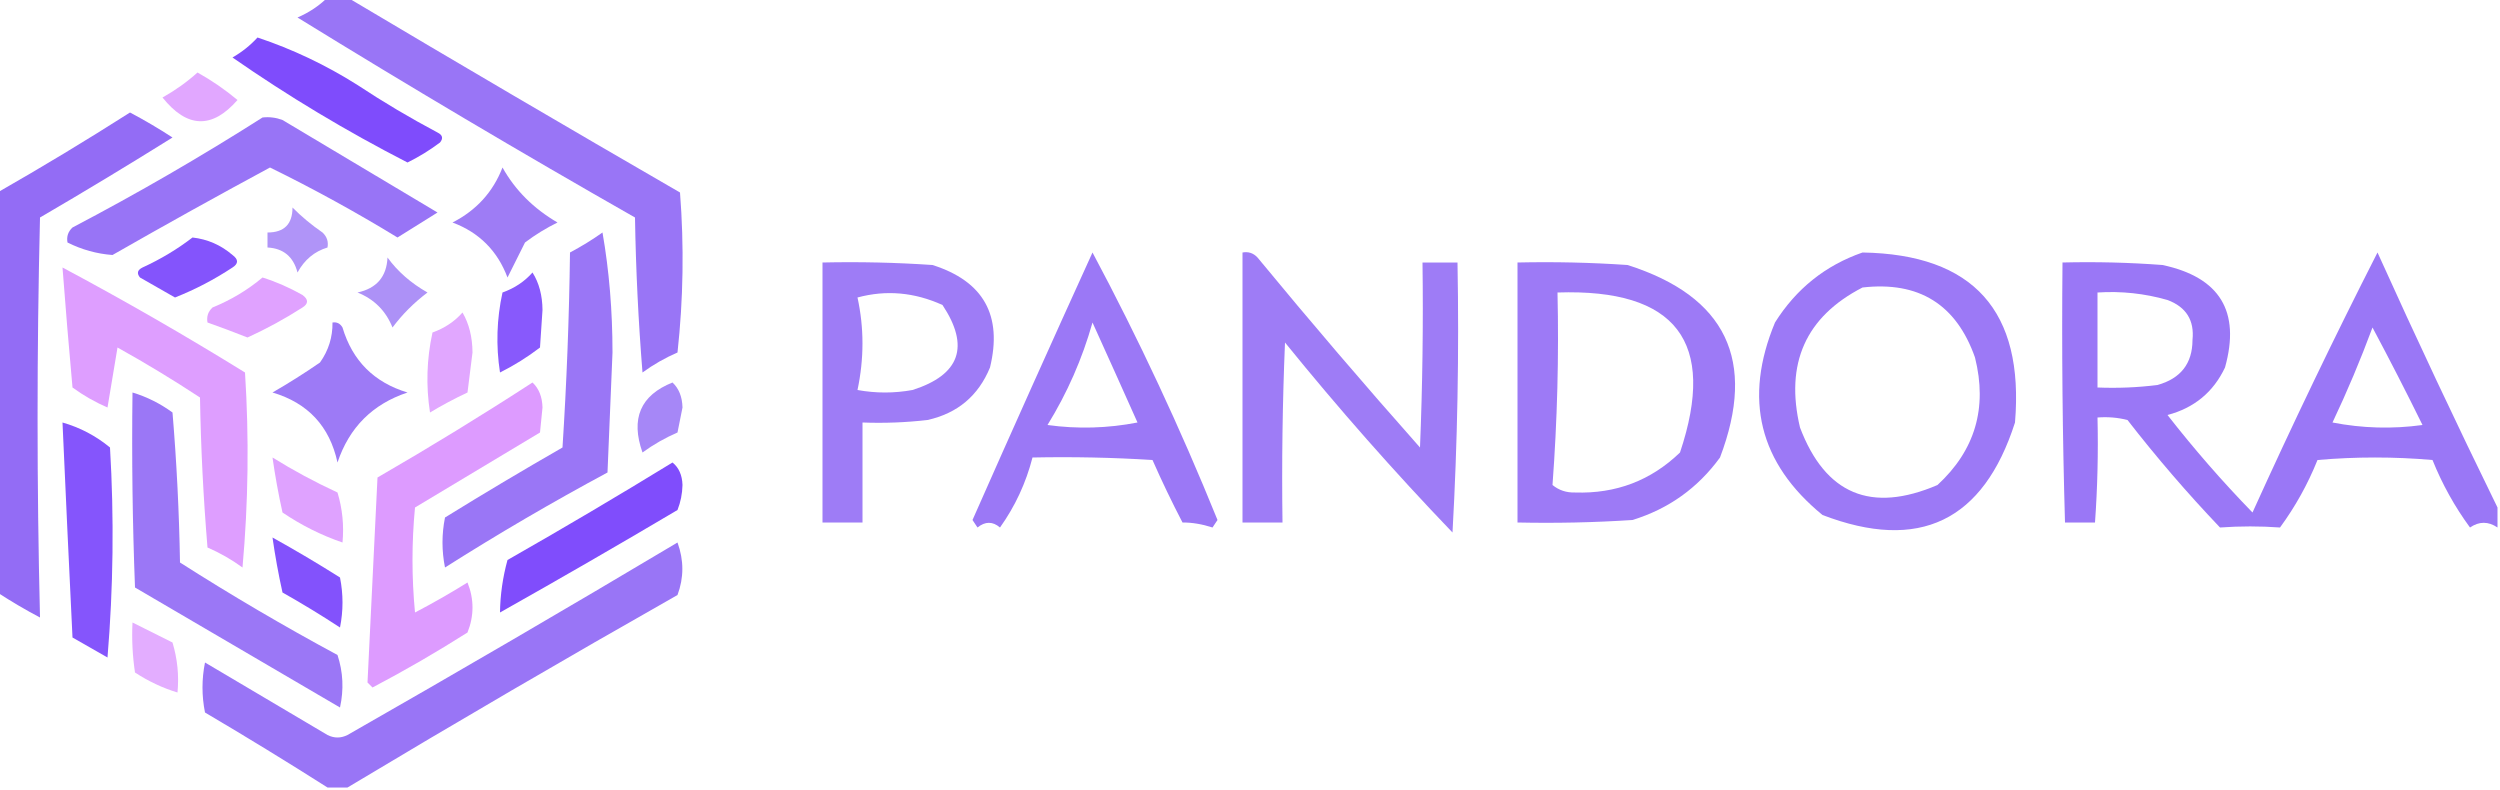
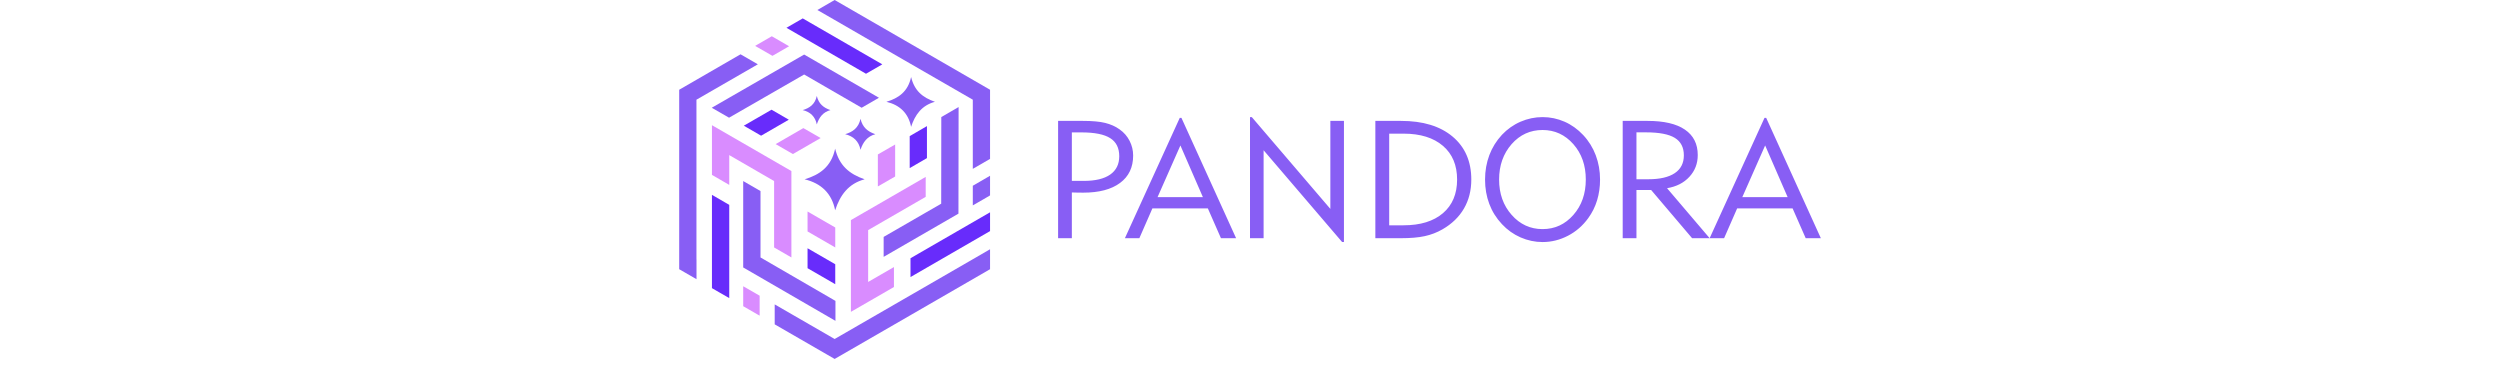
- <svg xmlns="http://www.w3.org/2000/svg" version="1.1" width="500px" height="158px" style="shape-rendering:geometricPrecision; text-rendering:geometricPrecision; image-rendering:optimizeQuality; fill-rule:evenodd; clip-rule:evenodd">
+ <svg xmlns="http://www.w3.org/2000/svg" version="1.1" id="图层_1" x="0px" y="0px" viewBox="0 0 500 73" style="enable-background:new 0 0 500 73;" xml:space="preserve">
+   <style type="text/css">
+ 	.st0{fill-rule:evenodd;clip-rule:evenodd;fill:#D98CFF;}
+ 	.st1{fill-rule:evenodd;clip-rule:evenodd;fill:#885EF4;}
+ 	.st2{fill-rule:evenodd;clip-rule:evenodd;fill:#682CFB;}
+ </style>
  <g>
-     <path style="opacity:0.857" fill="#885ef4" d="M 65.5,-0.5 C 66.833,-0.5 68.167,-0.5 69.5,-0.5C 91.521,12.6 113.688,25.6 136,38.5C 136.832,49.182 136.666,59.849 135.5,70.5C 133.004,71.58 130.67,72.914 128.5,74.5C 127.668,64.183 127.168,53.849 127,43.5C 104.217,30.53 81.717,17.196 59.5,3.5C 61.807,2.508 63.807,1.175 65.5,-0.5 Z" />
-   </g>
-   <g>
-     <path style="opacity:0.844" fill="#682cfb" d="M 51.5,7.5 C 58.481,9.822 65.148,12.989 71.5,17C 76.668,20.419 82.002,23.585 87.5,26.5C 88.521,27.002 88.688,27.668 88,28.5C 85.966,30.032 83.799,31.365 81.5,32.5C 69.3,26.24 57.634,19.24 46.5,11.5C 48.419,10.387 50.086,9.054 51.5,7.5 Z" />
-   </g>
-   <g>
-     <path style="opacity:0.762" fill="#d88cff" d="M 39.5,14.5 C 42.342,16.087 45.008,17.92 47.5,20C 42.418,25.825 37.418,25.658 32.5,19.5C 35.077,18.057 37.41,16.39 39.5,14.5 Z" />
-   </g>
-   <g>
-     <path style="opacity:0.91" fill="#885df4" d="M -0.5,118.5 C -0.5,91.833 -0.5,65.167 -0.5,38.5C 8.447,33.392 17.281,28.059 26,22.5C 28.916,24.041 31.749,25.707 34.5,27.5C 25.785,32.944 16.952,38.278 8,43.5C 7.352,70.245 7.352,96.912 8,123.5C 5.057,121.948 2.223,120.281 -0.5,118.5 Z" />
-   </g>
-   <g>
-     <path style="opacity:0.86" fill="#885ef4" d="M 52.5,23.5 C 53.873,23.343 55.207,23.51 56.5,24C 66.833,30.167 77.167,36.333 87.5,42.5C 84.833,44.167 82.167,45.833 79.5,47.5C 71.225,42.445 62.725,37.779 54,33.5C 43.435,39.199 32.935,45.033 22.5,51C 19.354,50.764 16.354,49.931 13.5,48.5C 13.281,47.325 13.614,46.325 14.5,45.5C 27.557,38.645 40.223,31.312 52.5,23.5 Z" />
-   </g>
-   <g>
-     <path style="opacity:0.809" fill="#885ef3" d="M 100.5,33.5 C 103.039,38.04 106.706,41.707 111.5,44.5C 109.207,45.626 107.04,46.959 105,48.5C 103.829,50.842 102.662,53.176 101.5,55.5C 99.493,50.159 95.826,46.493 90.5,44.5C 95.275,42.063 98.608,38.396 100.5,33.5 Z" />
-   </g>
-   <g>
-     <path style="opacity:0.664" fill="#885ef4" d="M 58.5,41.5 C 60.272,43.296 62.272,44.962 64.5,46.5C 65.386,47.325 65.719,48.325 65.5,49.5C 62.899,50.28 60.899,51.946 59.5,54.5C 58.676,51.337 56.676,49.67 53.5,49.5C 53.5,48.5 53.5,47.5 53.5,46.5C 56.833,46.5 58.5,44.833 58.5,41.5 Z" />
-   </g>
-   <g>
-     <path style="opacity:0.848" fill="#885ef4" d="M 120.5,46.5 C 121.831,54.138 122.498,62.138 122.5,70.5C 122.167,78.5 121.833,86.5 121.5,94.5C 110.42,100.455 99.587,106.788 89,113.5C 88.333,110.167 88.333,106.833 89,103.5C 96.751,98.707 104.584,94.041 112.5,89.5C 113.333,76.513 113.833,63.513 114,50.5C 116.314,49.267 118.481,47.933 120.5,46.5 Z" />
-   </g>
-   <g>
-     <path style="opacity:0.809" fill="#682cfb" d="M 38.5,47.5 C 41.516,47.841 44.182,49.007 46.5,51C 47.711,51.893 47.711,52.726 46.5,53.5C 42.887,55.89 39.054,57.89 35,59.5C 32.683,58.174 30.349,56.84 28,55.5C 27.312,54.668 27.479,54.002 28.5,53.5C 32.135,51.836 35.468,49.836 38.5,47.5 Z" />
-   </g>
-   <g>
-     <path style="opacity:0.838" fill="#885ef4" d="M 218.5,50.5 C 227.725,67.79 236.059,85.624 243.5,104C 243.167,104.5 242.833,105 242.5,105.5C 240.412,104.821 238.412,104.488 236.5,104.5C 234.36,100.388 232.36,96.221 230.5,92C 222.507,91.5 214.507,91.334 206.5,91.5C 205.197,96.581 203.03,101.248 200,105.5C 198.542,104.253 197.042,104.253 195.5,105.5C 195.167,105 194.833,104.5 194.5,104C 202.41,86.095 210.41,68.262 218.5,50.5 Z M 218.5,64.5 C 221.477,71.065 224.477,77.732 227.5,84.5C 221.528,85.664 215.528,85.83 209.5,85C 213.455,78.59 216.455,71.757 218.5,64.5 Z" />
-   </g>
-   <g>
-     <path style="opacity:0.814" fill="#885ef4" d="M 248.5,50.5 C 249.675,50.281 250.675,50.614 251.5,51.5C 262.096,64.353 272.93,77.019 284,89.5C 284.5,77.171 284.667,64.838 284.5,52.5C 286.833,52.5 289.167,52.5 291.5,52.5C 291.833,70.512 291.5,88.512 290.5,106.5C 278.804,94.304 267.638,81.637 257,68.5C 256.5,80.495 256.333,92.495 256.5,104.5C 253.833,104.5 251.167,104.5 248.5,104.5C 248.5,86.5 248.5,68.5 248.5,50.5 Z" />
-   </g>
-   <g>
-     <path style="opacity:0.834" fill="#885ef4" d="M 372.5,50.5 C 394.694,50.867 404.861,62.201 403,84.5C 396.675,104.246 383.842,110.413 364.5,103C 351.82,92.621 348.654,79.787 355,64.5C 359.237,57.755 365.071,53.088 372.5,50.5 Z M 372.5,57.5 C 383.765,56.212 391.265,60.878 395,71.5C 397.523,81.57 395.023,90.07 387.5,97C 374.233,102.694 365.067,98.861 360,85.5C 356.972,72.693 361.138,63.359 372.5,57.5 Z" />
-   </g>
-   <g>
-     <path style="opacity:0.844" fill="#885ef4" d="M 499.5,101.5 C 499.5,102.833 499.5,104.167 499.5,105.5C 497.661,104.248 495.828,104.248 494,105.5C 490.94,101.328 488.44,96.829 486.5,92C 478.833,91.333 471.167,91.333 463.5,92C 461.56,96.829 459.06,101.328 456,105.5C 452.042,105.209 448.042,105.209 444,105.5C 437.459,98.628 431.293,91.461 425.5,84C 423.527,83.504 421.527,83.338 419.5,83.5C 419.666,90.508 419.5,97.508 419,104.5C 417,104.5 415,104.5 413,104.5C 412.5,87.17 412.333,69.837 412.5,52.5C 419.175,52.334 425.842,52.5 432.5,53C 443.973,55.453 448.14,62.287 445,73.5C 442.673,78.423 438.84,81.59 433.5,83C 438.823,89.821 444.489,96.321 450.5,102.5C 458.463,84.921 466.796,67.588 475.5,50.5C 483.27,67.703 491.27,84.703 499.5,101.5 Z M 419.5,58.5 C 424.267,58.191 428.934,58.691 433.5,60C 437.238,61.399 438.904,64.066 438.5,68C 438.485,72.694 436.152,75.694 431.5,77C 427.514,77.499 423.514,77.665 419.5,77.5C 419.5,71.167 419.5,64.833 419.5,58.5 Z M 474.5,65.5 C 477.92,71.904 481.253,78.404 484.5,85C 478.472,85.83 472.472,85.664 466.5,84.5C 469.455,78.26 472.122,71.927 474.5,65.5 Z" />
-   </g>
-   <g>
-     <path style="opacity:0.684" fill="#885ef4" d="M 77.5,51.5 C 79.525,54.293 82.191,56.626 85.5,58.5C 82.806,60.527 80.473,62.861 78.5,65.5C 77.167,62.167 74.833,59.833 71.5,58.5C 75.332,57.672 77.332,55.339 77.5,51.5 Z" />
-   </g>
-   <g>
-     <path style="opacity:0.81" fill="#885ef4" d="M 164.5,52.5 C 171.841,52.334 179.174,52.5 186.5,53C 196.704,56.24 200.537,63.073 198,73.5C 195.668,79.164 191.501,82.664 185.5,84C 181.179,84.499 176.846,84.666 172.5,84.5C 172.5,91.167 172.5,97.833 172.5,104.5C 169.833,104.5 167.167,104.5 164.5,104.5C 164.5,87.167 164.5,69.833 164.5,52.5 Z M 171.5,59.5 C 177.213,57.949 182.88,58.449 188.5,61C 194.003,69.302 192.003,74.969 182.5,78C 178.833,78.667 175.167,78.667 171.5,78C 172.826,71.734 172.826,65.568 171.5,59.5 Z" />
-   </g>
-   <g>
-     <path style="opacity:0.822" fill="#885ef4" d="M 303.5,52.5 C 310.841,52.334 318.174,52.5 325.5,53C 345.211,59.256 351.378,72.09 344,91.5C 339.563,97.601 333.73,101.767 326.5,104C 318.841,104.5 311.174,104.666 303.5,104.5C 303.5,87.167 303.5,69.833 303.5,52.5 Z M 311.5,58.5 C 335.243,57.708 343.41,68.375 336,90.5C 330.192,96.105 323.192,98.772 315,98.5C 313.272,98.546 311.772,98.046 310.5,97C 311.461,84.037 311.794,71.204 311.5,58.5 Z" />
-   </g>
-   <g>
-     <path style="opacity:0.847" fill="#d88cff" d="M 12.5,53.5 C 24.884,60.109 37.051,67.109 49,74.5C 49.833,87.513 49.666,100.513 48.5,113.5C 46.33,111.914 43.996,110.58 41.5,109.5C 40.668,99.517 40.168,89.517 40,79.5C 34.632,75.968 29.131,72.635 23.5,69.5C 22.833,73.5 22.167,77.5 21.5,81.5C 19.004,80.42 16.671,79.086 14.5,77.5C 13.773,69.475 13.106,61.475 12.5,53.5 Z" />
-   </g>
-   <g>
-     <path style="opacity:0.783" fill="#672bfb" d="M 106.5,54.5 C 107.809,56.571 108.475,59.071 108.5,62C 108.333,64.5 108.167,67 108,69.5C 105.502,71.417 102.835,73.084 100,74.5C 99.171,69.136 99.337,63.802 100.5,58.5C 102.911,57.639 104.911,56.306 106.5,54.5 Z" />
-   </g>
-   <g>
-     <path style="opacity:0.799" fill="#d88bff" d="M 52.5,55.5 C 55.223,56.352 57.89,57.519 60.5,59C 61.711,59.893 61.711,60.726 60.5,61.5C 56.956,63.771 53.29,65.771 49.5,67.5C 46.796,66.428 44.13,65.428 41.5,64.5C 41.281,63.325 41.614,62.325 42.5,61.5C 46.229,59.977 49.562,57.977 52.5,55.5 Z" />
-   </g>
-   <g>
-     <path style="opacity:0.766" fill="#d88cff" d="M 92.5,62.5 C 93.812,64.743 94.478,67.41 94.5,70.5C 94.167,73.167 93.833,75.833 93.5,78.5C 90.921,79.706 88.421,81.039 86,82.5C 85.171,77.136 85.337,71.802 86.5,66.5C 88.911,65.639 90.911,64.306 92.5,62.5 Z" />
-   </g>
-   <g>
-     <path style="opacity:0.828" fill="#885ef4" d="M 66.5,64.5 C 67.376,64.369 68.043,64.703 68.5,65.5C 70.481,72.148 74.815,76.481 81.5,78.5C 74.507,80.826 69.841,85.493 67.5,92.5C 65.931,85.265 61.598,80.598 54.5,78.5C 57.751,76.625 60.918,74.625 64,72.5C 65.707,70.091 66.54,67.424 66.5,64.5 Z" />
-   </g>
-   <g>
-     <path style="opacity:0.871" fill="#d88cff" d="M 106.5,76.5 C 107.777,77.694 108.444,79.36 108.5,81.5C 108.333,83.167 108.167,84.833 108,86.5C 99.667,91.5 91.333,96.5 83,101.5C 82.333,108.5 82.333,115.5 83,122.5C 86.581,120.626 90.081,118.626 93.5,116.5C 94.833,119.833 94.833,123.167 93.5,126.5C 87.33,130.419 80.997,134.086 74.5,137.5C 74.167,137.167 73.833,136.833 73.5,136.5C 74.15,122.866 74.817,109.199 75.5,95.5C 86.064,89.392 96.397,83.059 106.5,76.5 Z" />
-   </g>
-   <g>
-     <path style="opacity:0.745" fill="#885ef4" d="M 134.5,76.5 C 135.777,77.694 136.444,79.36 136.5,81.5C 136.167,83.167 135.833,84.833 135.5,86.5C 133.004,87.58 130.67,88.914 128.5,90.5C 126.092,83.722 128.092,79.055 134.5,76.5 Z" />
-   </g>
-   <g>
-     <path style="opacity:0.842" fill="#885ef4" d="M 26.5,78.5 C 29.378,79.37 32.045,80.703 34.5,82.5C 35.332,92.483 35.832,102.483 36,112.5C 46.253,119.045 56.753,125.212 67.5,131C 68.622,134.409 68.789,137.909 68,141.5C 54.333,133.5 40.667,125.5 27,117.5C 26.5,104.504 26.333,91.504 26.5,78.5 Z" />
-   </g>
-   <g>
-     <path style="opacity:0.808" fill="#682cfb" d="M 12.5,84.5 C 16.008,85.504 19.174,87.171 22,89.5C 22.833,103.512 22.666,117.512 21.5,131.5C 19.167,130.167 16.833,128.833 14.5,127.5C 13.801,113.134 13.134,98.801 12.5,84.5 Z" />
-   </g>
-   <g>
-     <path style="opacity:0.811" fill="#d88cff" d="M 54.5,91.5 C 58.647,94.075 62.98,96.409 67.5,98.5C 68.487,101.768 68.82,105.102 68.5,108.5C 64.285,107.059 60.285,105.059 56.5,102.5C 55.687,98.838 55.021,95.172 54.5,91.5 Z" />
-   </g>
-   <g>
-     <path style="opacity:0.843" fill="#682cfb" d="M 134.5,92.5 C 135.765,93.514 136.431,95.014 136.5,97C 136.456,98.764 136.122,100.431 135.5,102C 123.748,108.96 111.915,115.793 100,122.5C 100.046,118.974 100.546,115.474 101.5,112C 112.67,105.637 123.67,99.137 134.5,92.5 Z" />
-   </g>
-   <g>
-     <path style="opacity:0.819" fill="#682cfb" d="M 54.5,107.5 C 59.055,110.029 63.555,112.696 68,115.5C 68.667,118.833 68.667,122.167 68,125.5C 64.25,123.041 60.417,120.708 56.5,118.5C 55.687,114.838 55.021,111.172 54.5,107.5 Z" />
-   </g>
-   <g>
-     <path style="opacity:0.859" fill="#885ef4" d="M 69.5,157.5 C 68.167,157.5 66.833,157.5 65.5,157.5C 57.481,152.4 49.314,147.4 41,142.5C 40.333,139.167 40.333,135.833 41,132.5C 49.167,137.333 57.333,142.167 65.5,147C 66.833,147.667 68.167,147.667 69.5,147C 91.63,134.366 113.63,121.533 135.5,108.5C 136.791,112.045 136.791,115.545 135.5,119C 113.273,131.608 91.273,144.441 69.5,157.5 Z" />
-   </g>
-   <g>
-     <path style="opacity:0.708" fill="#d88bff" d="M 26.5,124.5 C 29.14,125.82 31.807,127.153 34.5,128.5C 35.487,131.768 35.82,135.102 35.5,138.5C 32.534,137.602 29.701,136.269 27,134.5C 26.502,131.183 26.335,127.85 26.5,124.5 Z" />
+     <g>
+       <polygon class="st0" points="151.93,63.13 151.38,62.82 148.64,61.24 148.64,57.25 151.93,59.14   " />
+       <polygon class="st1" points="151.57,12.86 139.29,19.94 139.29,35.9 139.29,51.85 139.3,51.85 139.3,55.84 135.84,53.84     135.84,35.9 135.84,17.95 148.11,10.86   " />
+       <polygon class="st0" points="157.82,9.25 154.49,11.17 151.03,9.18 151.38,8.97 154.36,7.25   " />
+       <polygon class="st2" points="176.46,12.87 173.2,14.75 157.29,5.56 160.55,3.68 162.12,4.59   " />
+       <polygon class="st1" points="198.01,49.85 198.01,53.84 182.47,62.82 166.93,71.79 154.94,64.87 154.94,60.88 166.93,67.8     180.74,59.83 194.56,51.85 194.56,51.85   " />
+       <polygon class="st1" points="198.01,35.15 198.01,35.9 198.01,39.08 197.3,39.5 194.56,41.08 194.56,37.15   " />
+       <polygon class="st1" points="166.93,0 182.47,8.97 198.01,17.95 198.01,31.78 194.56,33.77 194.56,19.94 180.74,11.97     166.93,3.99 166.93,3.99 163.58,2.06 163.47,2   " />
+       <polygon class="st2" points="142.39,57.63 142.39,38.97 145.12,40.55 145.85,40.97 145.85,59.62 143.76,58.42   " />
+       <polygon class="st0" points="142.39,25.04 142.74,25.24 158.28,34.21 158.28,51.49 154.82,49.49 154.82,36.21 145.85,31.02     145.85,36.98 142.39,34.98 142.39,29.03   " />
+       <polygon class="st1" points="167.09,64.17 148.64,53.49 148.64,36.21 152.1,38.21 152.1,51.49 167.09,60.18   " />
+       <polygon class="st1" points="142.35,21.55 160.83,10.91 175.79,19.55 172.33,21.55 160.83,14.9 145.81,23.54   " />
+       <polygon class="st0" points="161.51,42.3 167.05,45.5 167.05,49.49 161.51,46.29   " />
+       <polygon class="st2" points="161.51,49.65 167.05,52.85 167.05,56.84 161.51,53.64   " />
+       <polygon class="st0" points="175.57,37.29 175.57,30.89 179.03,28.9 179.03,35.3   " />
+       <polygon class="st2" points="181.94,33.62 181.94,27.22 185.39,25.22 185.39,31.62   " />
+       <polygon class="st0" points="170.18,62.37 170.18,61.97 170.18,44.02 185.14,35.38 185.14,39.37 173.63,46.02 173.63,56.39     178.79,53.41 178.79,57.4 173.63,60.38   " />
+       <polygon class="st1" points="191.72,21.41 191.69,42.73 176.73,51.37 176.73,47.38 188.24,40.74 188.26,23.41   " />
+       <polygon class="st2" points="148.76,25.14 154.31,21.94 157.76,23.94 152.22,27.14   " />
+       <polygon class="st0" points="155.13,28.82 160.67,25.62 164.13,27.61 158.58,30.81   " />
+       <polygon class="st2" points="198.01,42.46 198.01,46.22 182.1,55.41 182.1,51.65 183.67,50.74   " />
+       <path class="st1" d="M167.03,29.73c0.8,3.35,2.81,5.07,5.9,6.13c-3.27,0.87-4.93,3.21-5.9,6.2c-0.66-3.37-2.79-5.4-6.11-6.2    C163.9,34.97,166.25,33.38,167.03,29.73z" />
+       <path class="st1" d="M182.22,15.4c0.65,2.71,2.27,4.1,4.77,4.96c-2.64,0.71-3.99,2.6-4.77,5.01c-0.54-2.72-2.25-4.37-4.94-5.01    C179.69,19.64,181.59,18.35,182.22,15.4z" />
+       <path class="st1" d="M163.36,19.19c0.37,1.55,1.3,2.34,2.73,2.83c-1.51,0.4-2.28,1.48-2.73,2.86c-0.31-1.55-1.29-2.5-2.82-2.86    C161.91,21.61,163,20.88,163.36,19.19z" />
+       <path class="st1" d="M172.1,23.76c0.4,1.69,1.41,2.55,2.97,3.08c-1.64,0.44-2.48,1.62-2.97,3.12c-0.33-1.69-1.4-2.72-3.07-3.12    C170.53,26.4,171.71,25.59,172.1,23.76z" />
+     </g>
+     <path class="st1" d="M214.37,36.18h2.38c2.31,0,4.07-0.42,5.28-1.26c1.21-0.84,1.82-2.07,1.82-3.67c0-1.65-0.6-2.86-1.81-3.62   c-1.2-0.77-3.13-1.15-5.76-1.15h-1.91V36.18L214.37,36.18z M211.62,47.64V24.18h4.97c1.86,0,3.34,0.13,4.43,0.4   c1.09,0.27,2.06,0.69,2.89,1.29c0.87,0.61,1.54,1.38,2.01,2.3c0.47,0.92,0.71,1.9,0.71,2.94c0,2.35-0.87,4.18-2.61,5.47   c-1.74,1.3-4.2,1.95-7.37,1.95c-0.34,0-0.7,0-1.08-0.01c-0.38-0.01-0.78-0.02-1.2-0.03v9.15H211.62L211.62,47.64z M231.51,39.43   h9.07l-4.5-10.34L231.51,39.43L231.51,39.43z M224.98,47.64h2.89l2.61-5.96h11.09l2.62,5.96h3.03l-10.93-24.06h-0.34L224.98,47.64   L224.98,47.64z M250,47.64V23.42h0.36l15.71,18.36v-17.6h2.72v24.22h-0.37l-15.7-18.35v17.59H250L250,47.64z M277.83,45.06h2.88   c3.37,0,5.99-0.81,7.88-2.42c1.88-1.61,2.83-3.85,2.83-6.73c0-2.87-0.94-5.12-2.83-6.74c-1.89-1.62-4.51-2.44-7.87-2.44h-2.88   V45.06L277.83,45.06z M275.07,47.64V24.18h5.13c4.38,0,7.82,1.04,10.32,3.14c2.49,2.09,3.74,4.96,3.74,8.59   c0,2.18-0.49,4.11-1.47,5.8c-0.98,1.69-2.42,3.08-4.32,4.17c-1.08,0.62-2.25,1.07-3.53,1.35c-1.28,0.28-2.85,0.41-4.73,0.41H275.07   L275.07,47.64z M299.82,35.91c0,2.82,0.83,5.17,2.51,7.07c1.67,1.89,3.73,2.84,6.18,2.84c2.45,0,4.5-0.94,6.16-2.83   c1.66-1.88,2.49-4.24,2.49-7.08c0-2.84-0.83-5.2-2.49-7.08c-1.66-1.88-3.71-2.83-6.16-2.83c-2.46,0-4.52,0.94-6.19,2.83   C300.66,30.73,299.82,33.09,299.82,35.91L299.82,35.91z M297.01,35.91c0-1.75,0.29-3.37,0.86-4.89c0.57-1.51,1.41-2.86,2.52-4.06   c1.07-1.13,2.31-2.01,3.72-2.62c1.41-0.61,2.88-0.92,4.41-0.92c1.53,0,2.99,0.31,4.39,0.92c1.39,0.61,2.63,1.5,3.72,2.66   c1.11,1.18,1.95,2.54,2.52,4.05c0.57,1.52,0.86,3.14,0.86,4.87c0,1.47-0.2,2.85-0.59,4.14c-0.39,1.29-0.98,2.47-1.76,3.55   c-1.09,1.51-2.44,2.69-4.05,3.53c-1.61,0.84-3.31,1.27-5.09,1.27c-1.52,0-2.99-0.31-4.41-0.93c-1.41-0.62-2.65-1.5-3.72-2.65   c-1.12-1.19-1.97-2.55-2.53-4.04C297.29,39.28,297.01,37.66,297.01,35.91L297.01,35.91z M324.54,47.64V24.18h4.97   c3.28,0,5.78,0.58,7.48,1.75c1.71,1.17,2.56,2.86,2.56,5.08c0,1.7-0.56,3.15-1.67,4.35c-1.11,1.21-2.6,1.97-4.47,2.28l8.52,10   h-3.51L330.23,38h-2.94v9.64H324.54L324.54,47.64z M327.29,35.85h2.38c2.31,0,4.07-0.41,5.28-1.22c1.21-0.81,1.82-2,1.82-3.55   c0-1.6-0.6-2.76-1.8-3.5c-1.2-0.74-3.12-1.11-5.77-1.11h-1.91V35.85L327.29,35.85z M348.46,39.43h9.07l-4.5-10.34L348.46,39.43   L348.46,39.43z M341.93,47.64h2.89l2.61-5.96h11.09l2.62,5.96h3.03l-10.93-24.06h-0.34L341.93,47.64z" />
  </g>
</svg>
